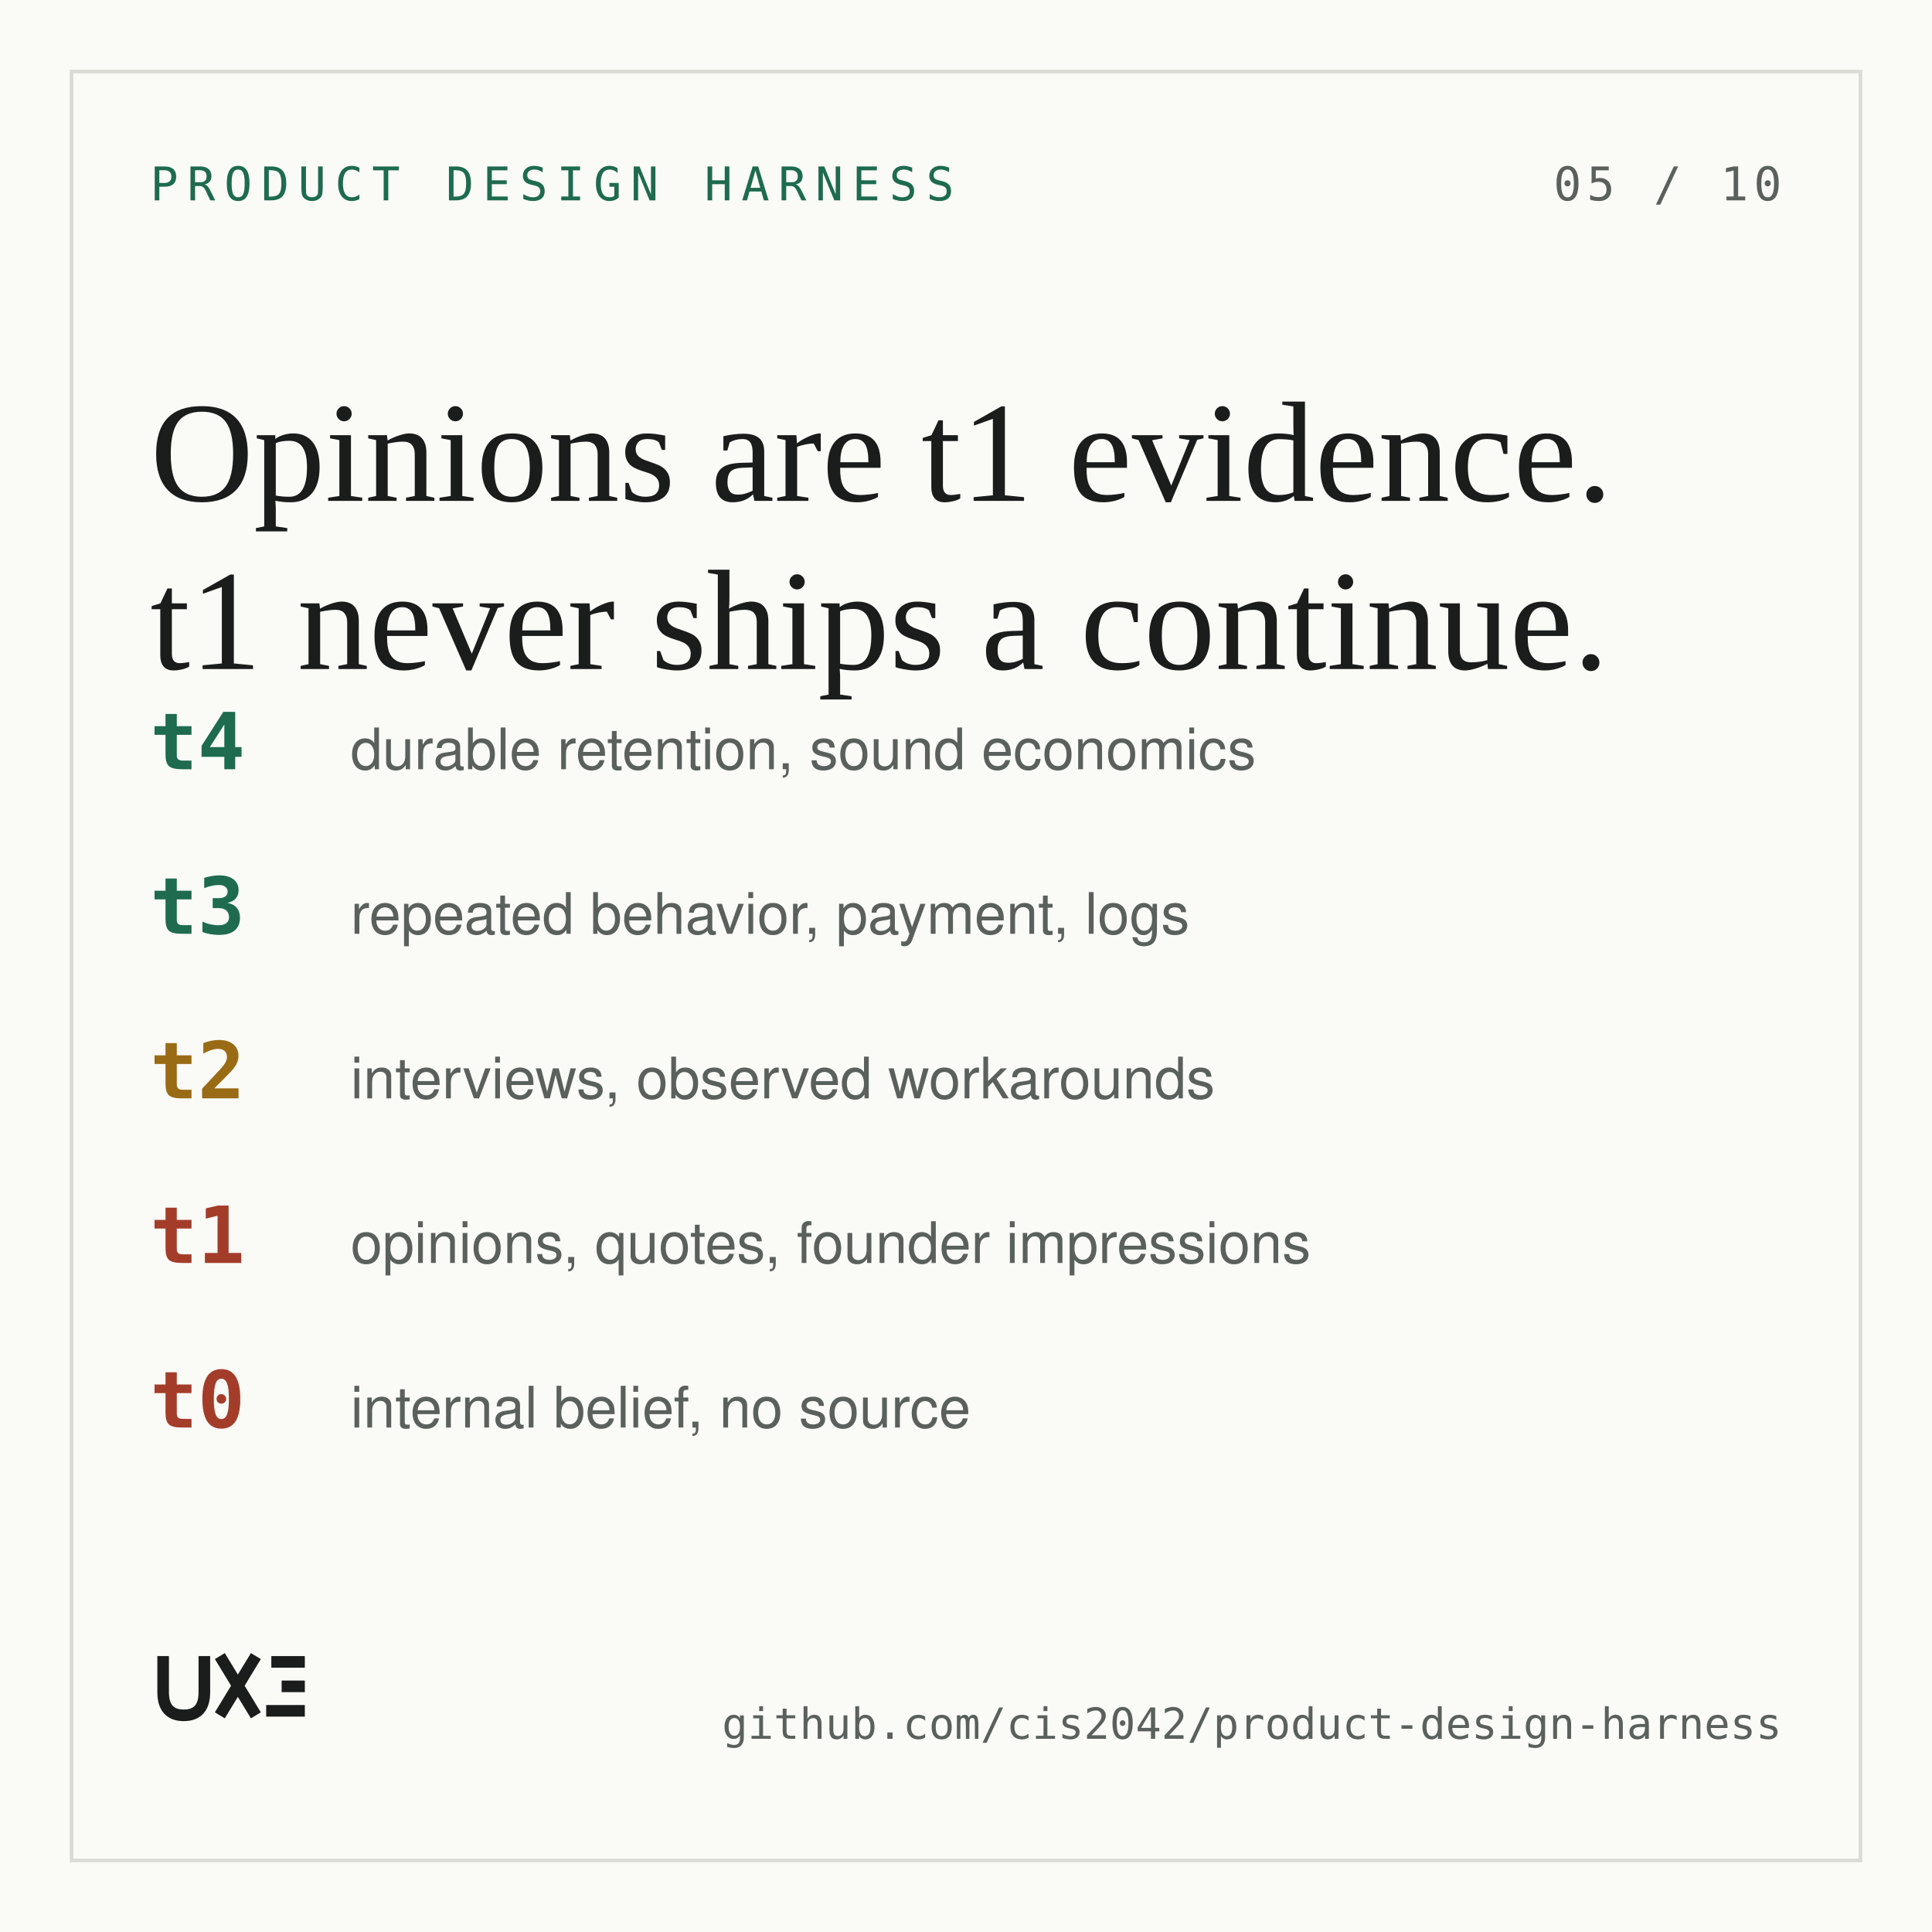
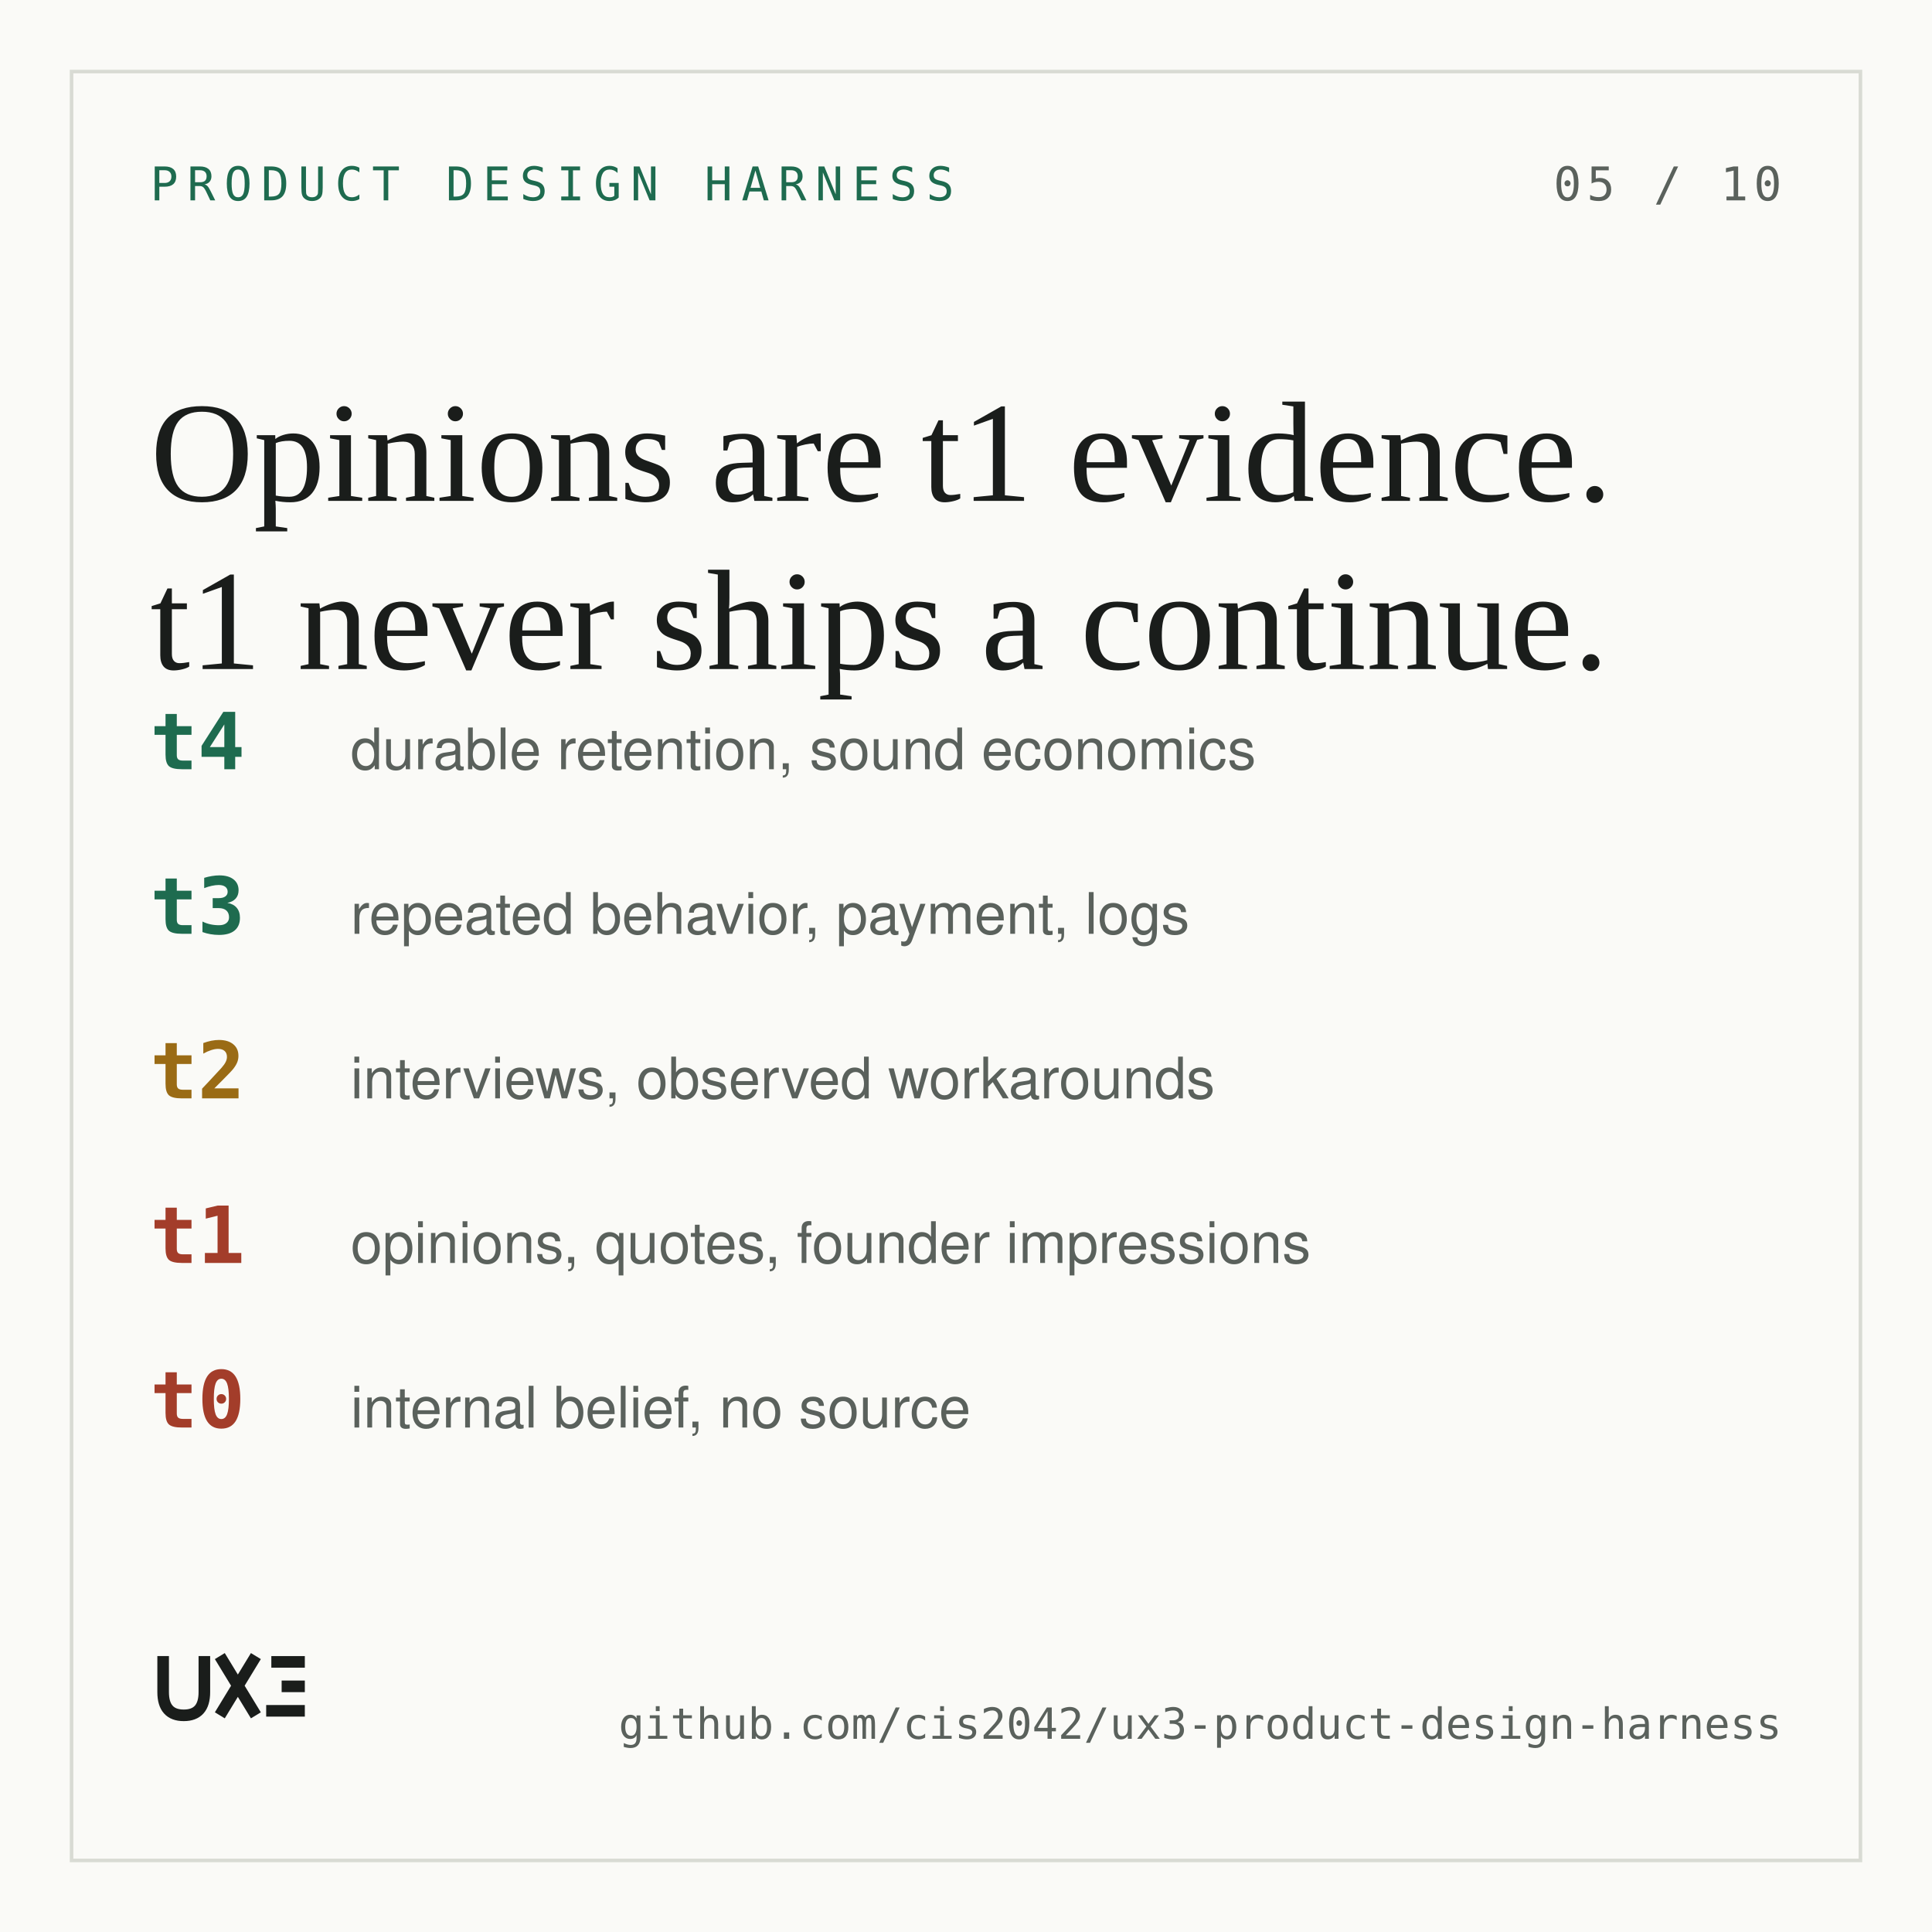
<svg xmlns="http://www.w3.org/2000/svg" width="1080" height="1080" viewBox="0 0 1080 1080">
  <rect width="1080" height="1080" fill="#FAFAF7" />
  <rect x="40" y="40" width="1000" height="1000" fill="none" stroke="#D9DBD4" stroke-width="2" />
  <text x="84" y="112" font-family="&quot;SF Mono&quot;, Menlo, Consolas, monospace" font-size="26" letter-spacing="5" fill="#1E6B4F">PRODUCT DESIGN HARNESS</text>
  <text x="996" y="112" text-anchor="end" font-family="&quot;SF Mono&quot;, Menlo, Consolas, monospace" font-size="26" letter-spacing="3" fill="#5A615C">05 / 10</text>
  <text x="84" y="280" font-family="Georgia, &quot;Times New Roman&quot;, serif" font-size="80" fill="#1A1D1B">Opinions are t1 evidence.</text>
  <text x="84" y="374" font-family="Georgia, &quot;Times New Roman&quot;, serif" font-size="80" fill="#1A1D1B">t1 never ships a continue.</text>
  <text x="84" y="430" font-family="&quot;SF Mono&quot;, Menlo, Consolas, monospace" font-size="44" font-weight="bold" fill="#1E6B4F">t4</text>
  <text x="196" y="430" font-family="-apple-system, &quot;Segoe UI&quot;, Helvetica, Arial, sans-serif" font-size="32" fill="#5A615C">durable retention, sound economics</text>
  <text x="84" y="522" font-family="&quot;SF Mono&quot;, Menlo, Consolas, monospace" font-size="44" font-weight="bold" fill="#1E6B4F">t3</text>
  <text x="196" y="522" font-family="-apple-system, &quot;Segoe UI&quot;, Helvetica, Arial, sans-serif" font-size="32" fill="#5A615C">repeated behavior, payment, logs</text>
  <text x="84" y="614" font-family="&quot;SF Mono&quot;, Menlo, Consolas, monospace" font-size="44" font-weight="bold" fill="#9A6B15">t2</text>
  <text x="196" y="614" font-family="-apple-system, &quot;Segoe UI&quot;, Helvetica, Arial, sans-serif" font-size="32" fill="#5A615C">interviews, observed workarounds</text>
  <text x="84" y="706" font-family="&quot;SF Mono&quot;, Menlo, Consolas, monospace" font-size="44" font-weight="bold" fill="#A33D2A">t1</text>
  <text x="196" y="706" font-family="-apple-system, &quot;Segoe UI&quot;, Helvetica, Arial, sans-serif" font-size="32" fill="#5A615C">opinions, quotes, founder impressions</text>
  <text x="84" y="798" font-family="&quot;SF Mono&quot;, Menlo, Consolas, monospace" font-size="44" font-weight="bold" fill="#A33D2A">t0</text>
  <text x="196" y="798" font-family="-apple-system, &quot;Segoe UI&quot;, Helvetica, Arial, sans-serif" font-size="32" fill="#5A615C">internal belief, no source</text>
  <g transform="translate(84,920) scale(0.72)">
    <path d="M10 8 V36 Q10 54 26 54 Q42 54 42 36 V8" fill="none" stroke="#1A1D1B" stroke-width="9" />
    <path d="M54 8 L82 54 M82 8 L54 54" fill="none" stroke="#1A1D1B" stroke-width="9" />
    <rect x="94" y="8" width="26" height="9" fill="#1A1D1B" />
    <rect x="102" y="27" width="18" height="9" fill="#1A1D1B" />
    <rect x="90" y="46" width="30" height="9" fill="#1A1D1B" />
  </g>
-   <text x="996" y="972" text-anchor="end" font-family="&quot;SF Mono&quot;, Menlo, Consolas, monospace" font-size="24" fill="#5A615C">github.com/cis2042/product-design-harness</text>
+   <text x="996" y="972" text-anchor="end" font-family="&quot;SF Mono&quot;, Menlo, Consolas, monospace" font-size="24" fill="#5A615C">github.com/cis2042/ux3-product-design-harness</text>
</svg>
